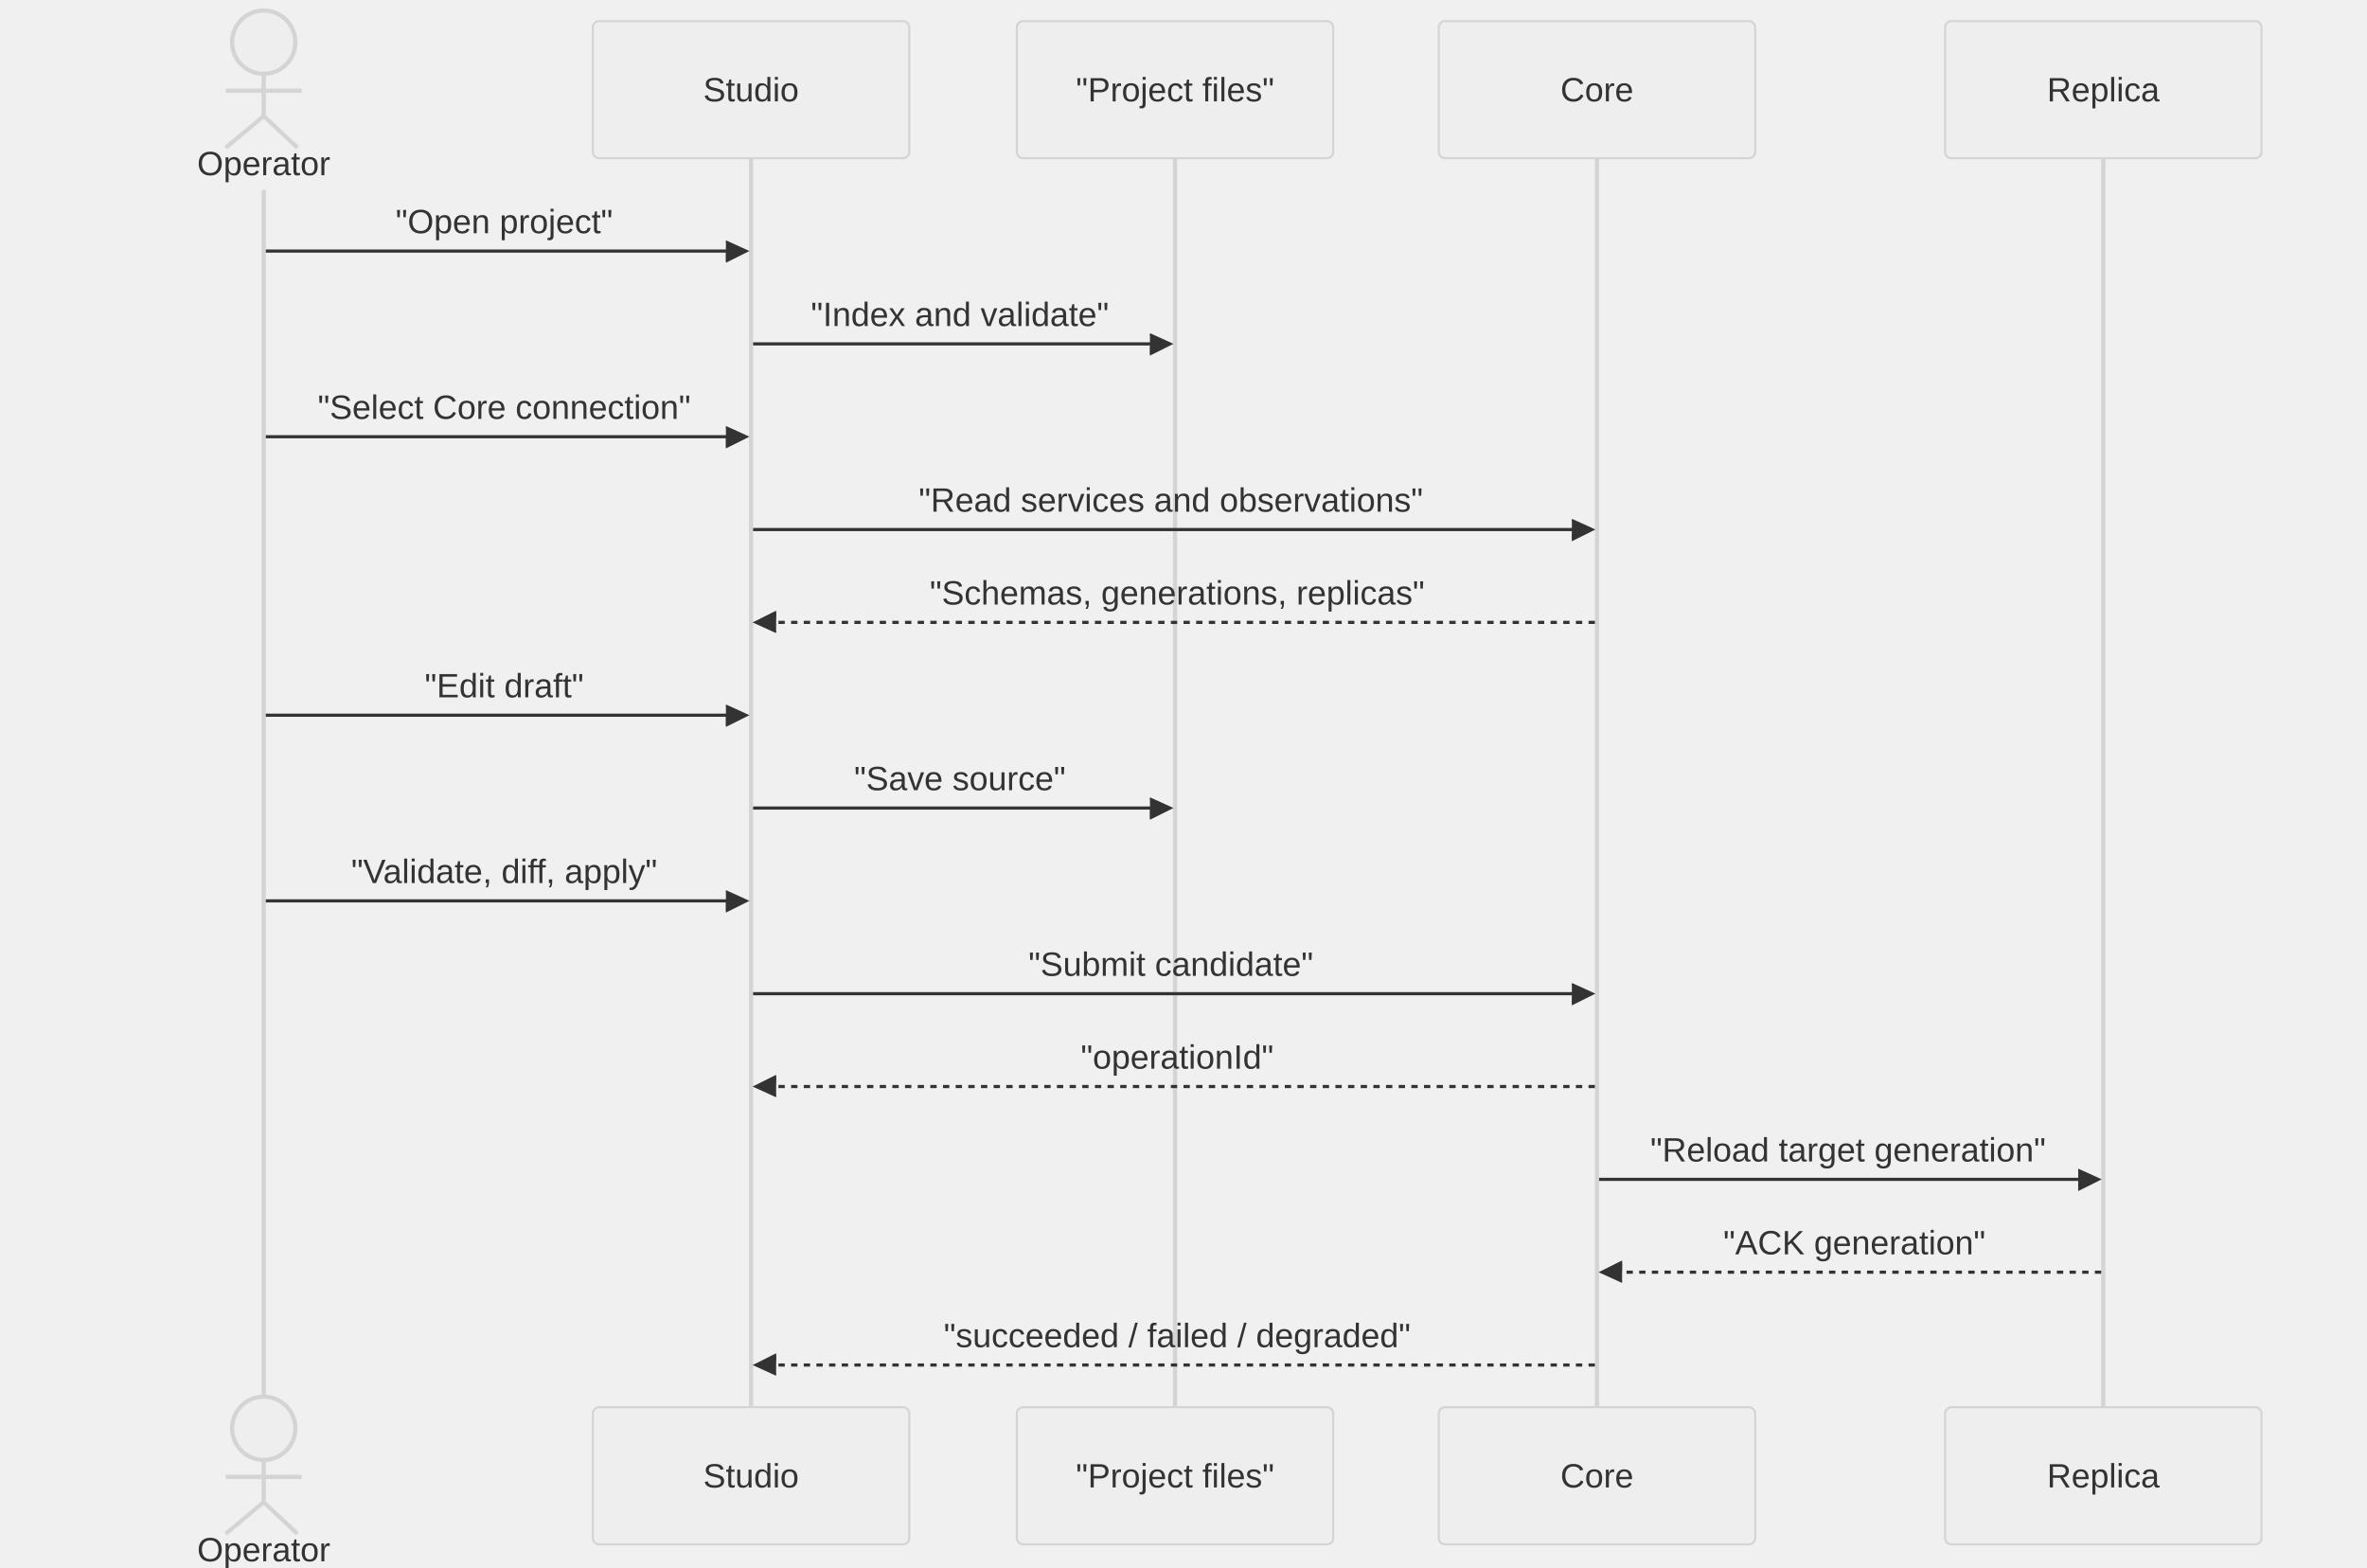
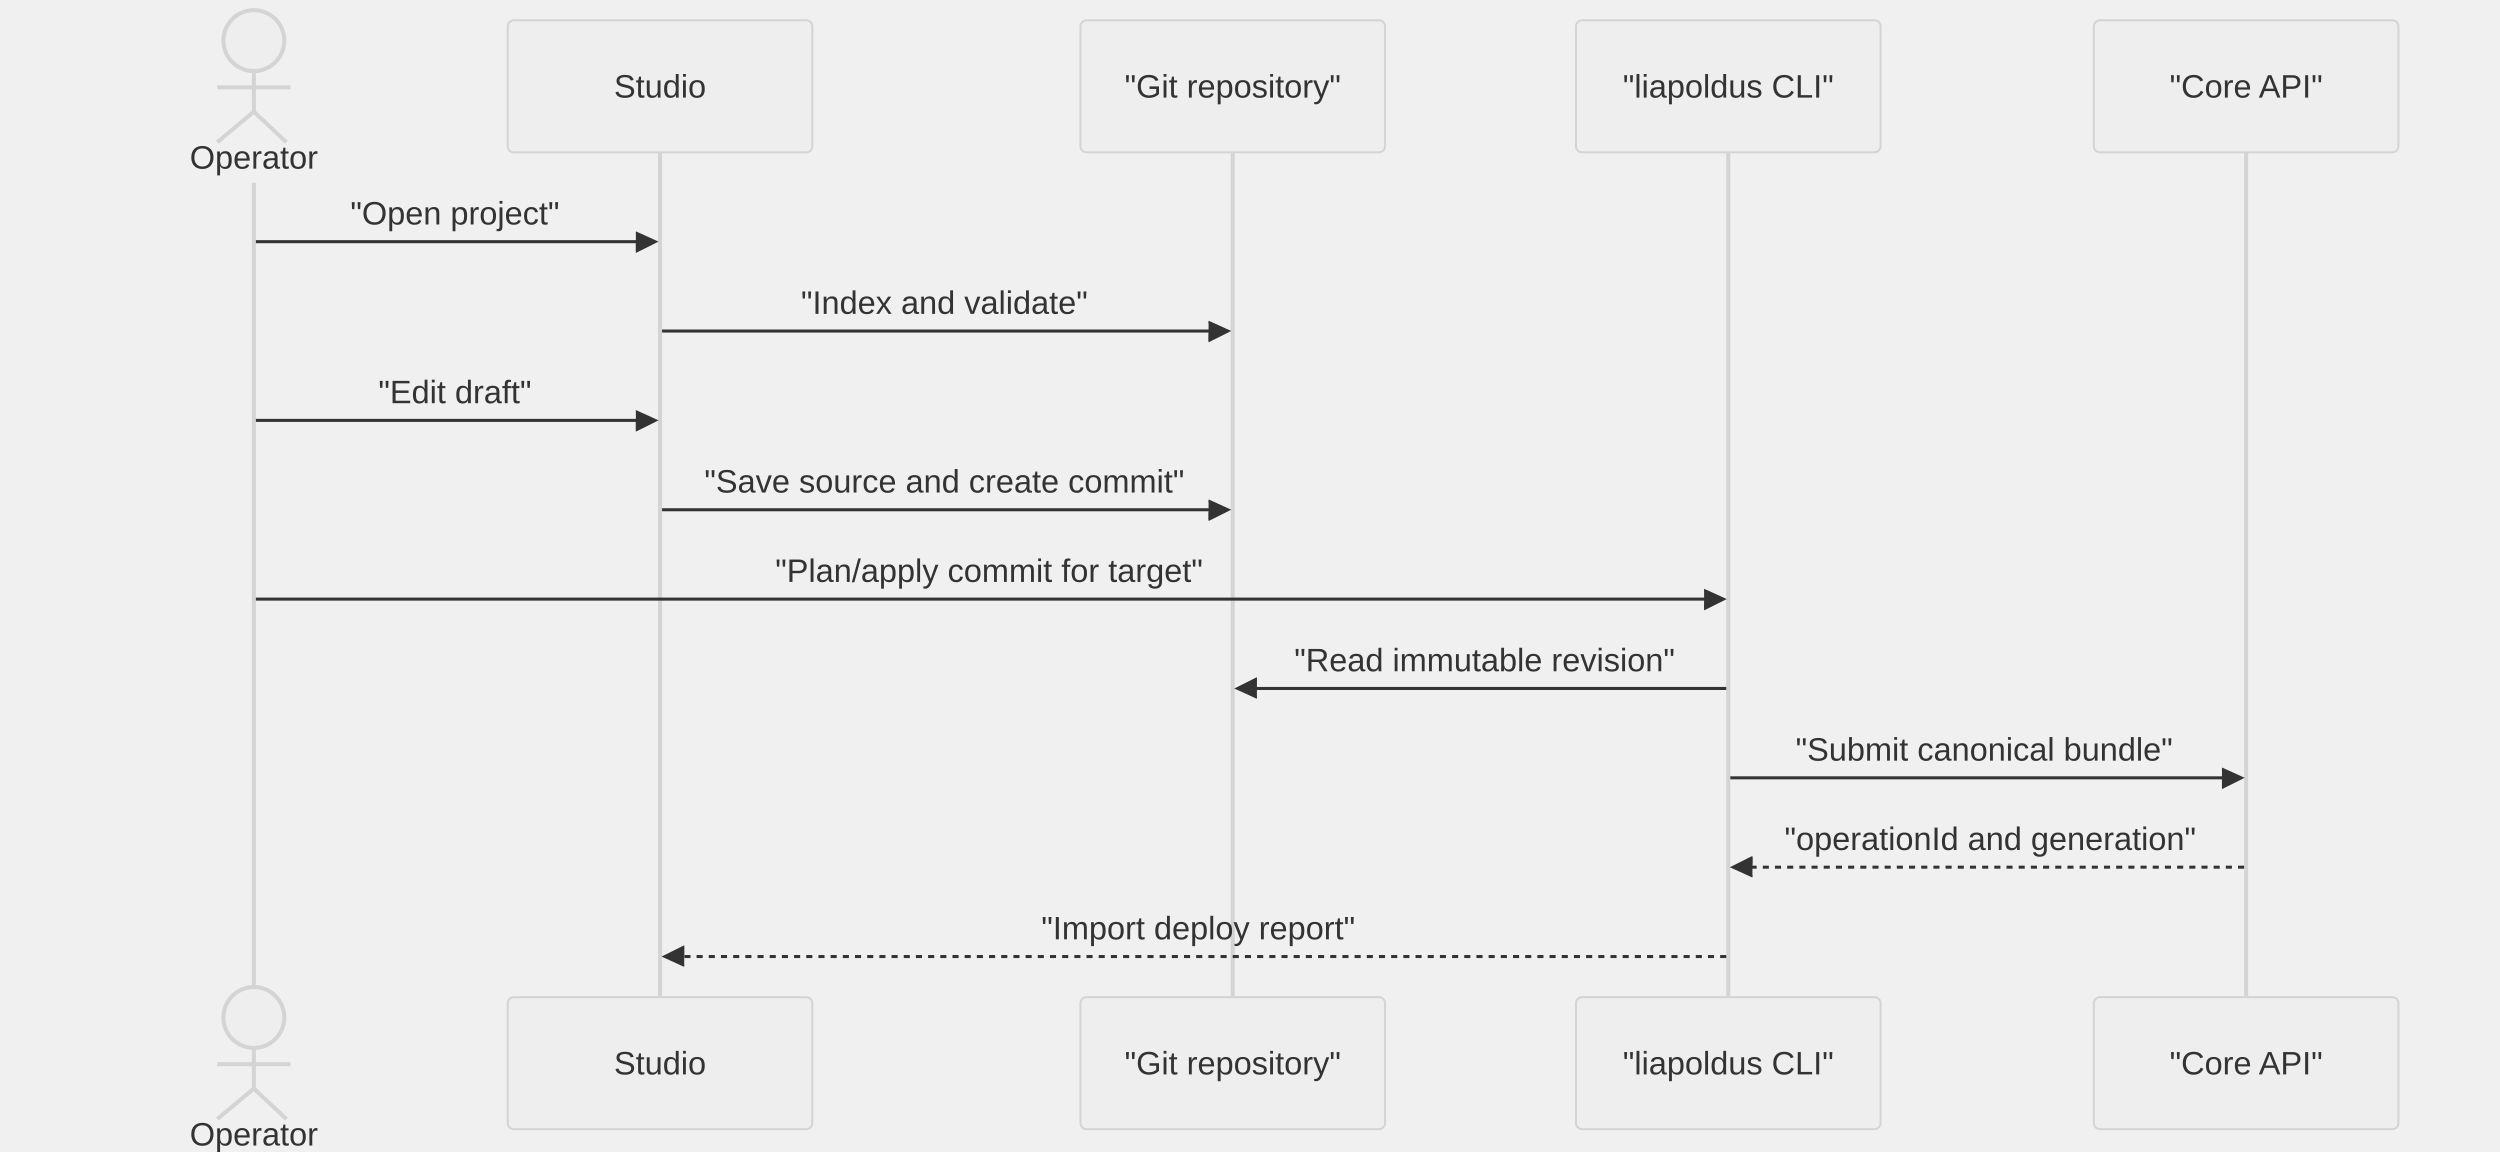
- <svg xmlns="http://www.w3.org/2000/svg" id="my-svg" width="100%" style="max-width: 1122px; background-color: transparent;" viewBox="-50 -10 1122 743" role="graphics-document document" aria-roledescription="sequence">
+ <svg xmlns="http://www.w3.org/2000/svg" id="my-svg" width="100%" style="max-width: 1231px; background-color: transparent;" viewBox="-50 -10 1231 567" role="graphics-document document" aria-roledescription="sequence">
  <g>
-     <rect x="872" y="657" fill="#eaeaea" stroke="#666" width="150" height="65" name="Replica" rx="3" ry="3" class="actor actor-bottom" />
-     <text x="947" y="689.5" dominant-baseline="central" alignment-baseline="central" class="actor actor-box" style="text-anchor: middle; font-size: 16px; font-weight: 400;">
-       <tspan x="947" dy="0">Replica</tspan>
+     <rect x="981" y="481" fill="#eaeaea" stroke="#666" width="150" height="65" name="Core" rx="3" ry="3" class="actor actor-bottom" />
+     <text x="1056" y="513.5" dominant-baseline="central" alignment-baseline="central" class="actor actor-box" style="text-anchor: middle; font-size: 16px; font-weight: 400;">
+       <tspan x="1056" dy="0">"Core API"</tspan>
    </text>
  </g>
  <g>
-     <rect x="632" y="657" fill="#eaeaea" stroke="#666" width="150" height="65" name="Core" rx="3" ry="3" class="actor actor-bottom" />
-     <text x="707" y="689.5" dominant-baseline="central" alignment-baseline="central" class="actor actor-box" style="text-anchor: middle; font-size: 16px; font-weight: 400;">
-       <tspan x="707" dy="0">Core</tspan>
+     <rect x="726" y="481" fill="#eaeaea" stroke="#666" width="150" height="65" name="CLI" rx="3" ry="3" class="actor actor-bottom" />
+     <text x="801" y="513.5" dominant-baseline="central" alignment-baseline="central" class="actor actor-box" style="text-anchor: middle; font-size: 16px; font-weight: 400;">
+       <tspan x="801" dy="0">"liapoldus CLI"</tspan>
    </text>
  </g>
  <g>
-     <rect x="432" y="657" fill="#eaeaea" stroke="#666" width="150" height="65" name="Files" rx="3" ry="3" class="actor actor-bottom" />
-     <text x="507" y="689.5" dominant-baseline="central" alignment-baseline="central" class="actor actor-box" style="text-anchor: middle; font-size: 16px; font-weight: 400;">
-       <tspan x="507" dy="0">"Project files"</tspan>
+     <rect x="482" y="481" fill="#eaeaea" stroke="#666" width="150" height="65" name="Git" rx="3" ry="3" class="actor actor-bottom" />
+     <text x="557" y="513.5" dominant-baseline="central" alignment-baseline="central" class="actor actor-box" style="text-anchor: middle; font-size: 16px; font-weight: 400;">
+       <tspan x="557" dy="0">"Git repository"</tspan>
    </text>
  </g>
  <g>
-     <rect x="231" y="657" fill="#eaeaea" stroke="#666" width="150" height="65" name="Studio" rx="3" ry="3" class="actor actor-bottom" />
-     <text x="306" y="689.5" dominant-baseline="central" alignment-baseline="central" class="actor actor-box" style="text-anchor: middle; font-size: 16px; font-weight: 400;">
-       <tspan x="306" dy="0">Studio</tspan>
+     <rect x="200" y="481" fill="#eaeaea" stroke="#666" width="150" height="65" name="Studio" rx="3" ry="3" class="actor actor-bottom" />
+     <text x="275" y="513.5" dominant-baseline="central" alignment-baseline="central" class="actor actor-box" style="text-anchor: middle; font-size: 16px; font-weight: 400;">
+       <tspan x="275" dy="0">Studio</tspan>
    </text>
  </g>
  <g />
  <g>
-     <line id="actor4" x1="947" y1="65" x2="947" y2="657" class="actor-line 200" stroke-width="0.5px" stroke="#999" name="Replica" data-et="life-line" data-id="Replica" />
-     <g id="root-4" data-et="participant" data-type="participant" data-id="Replica">
-       <rect x="872" y="0" fill="#eaeaea" stroke="#666" width="150" height="65" name="Replica" rx="3" ry="3" class="actor actor-top" />
-       <text x="947" y="32.5" dominant-baseline="central" alignment-baseline="central" class="actor actor-box" style="text-anchor: middle; font-size: 16px; font-weight: 400;">
-         <tspan x="947" dy="0">Replica</tspan>
+     <line id="actor4" x1="1056" y1="65" x2="1056" y2="481" class="actor-line 200" stroke-width="0.5px" stroke="#999" name="Core" data-et="life-line" data-id="Core" />
+     <g id="root-4" data-et="participant" data-type="participant" data-id="Core">
+       <rect x="981" y="0" fill="#eaeaea" stroke="#666" width="150" height="65" name="Core" rx="3" ry="3" class="actor actor-top" />
+       <text x="1056" y="32.5" dominant-baseline="central" alignment-baseline="central" class="actor actor-box" style="text-anchor: middle; font-size: 16px; font-weight: 400;">
+         <tspan x="1056" dy="0">"Core API"</tspan>
      </text>
    </g>
  </g>
  <g>
-     <line id="actor3" x1="707" y1="65" x2="707" y2="657" class="actor-line 200" stroke-width="0.5px" stroke="#999" name="Core" data-et="life-line" data-id="Core" />
-     <g id="root-3" data-et="participant" data-type="participant" data-id="Core">
-       <rect x="632" y="0" fill="#eaeaea" stroke="#666" width="150" height="65" name="Core" rx="3" ry="3" class="actor actor-top" />
-       <text x="707" y="32.5" dominant-baseline="central" alignment-baseline="central" class="actor actor-box" style="text-anchor: middle; font-size: 16px; font-weight: 400;">
-         <tspan x="707" dy="0">Core</tspan>
+     <line id="actor3" x1="801" y1="65" x2="801" y2="481" class="actor-line 200" stroke-width="0.5px" stroke="#999" name="CLI" data-et="life-line" data-id="CLI" />
+     <g id="root-3" data-et="participant" data-type="participant" data-id="CLI">
+       <rect x="726" y="0" fill="#eaeaea" stroke="#666" width="150" height="65" name="CLI" rx="3" ry="3" class="actor actor-top" />
+       <text x="801" y="32.5" dominant-baseline="central" alignment-baseline="central" class="actor actor-box" style="text-anchor: middle; font-size: 16px; font-weight: 400;">
+         <tspan x="801" dy="0">"liapoldus CLI"</tspan>
      </text>
    </g>
  </g>
  <g>
-     <line id="actor2" x1="507" y1="65" x2="507" y2="657" class="actor-line 200" stroke-width="0.5px" stroke="#999" name="Files" data-et="life-line" data-id="Files" />
-     <g id="root-2" data-et="participant" data-type="participant" data-id="Files">
-       <rect x="432" y="0" fill="#eaeaea" stroke="#666" width="150" height="65" name="Files" rx="3" ry="3" class="actor actor-top" />
-       <text x="507" y="32.5" dominant-baseline="central" alignment-baseline="central" class="actor actor-box" style="text-anchor: middle; font-size: 16px; font-weight: 400;">
-         <tspan x="507" dy="0">"Project files"</tspan>
+     <line id="actor2" x1="557" y1="65" x2="557" y2="481" class="actor-line 200" stroke-width="0.5px" stroke="#999" name="Git" data-et="life-line" data-id="Git" />
+     <g id="root-2" data-et="participant" data-type="participant" data-id="Git">
+       <rect x="482" y="0" fill="#eaeaea" stroke="#666" width="150" height="65" name="Git" rx="3" ry="3" class="actor actor-top" />
+       <text x="557" y="32.5" dominant-baseline="central" alignment-baseline="central" class="actor actor-box" style="text-anchor: middle; font-size: 16px; font-weight: 400;">
+         <tspan x="557" dy="0">"Git repository"</tspan>
      </text>
    </g>
  </g>
  <g>
-     <line id="actor1" x1="306" y1="65" x2="306" y2="657" class="actor-line 200" stroke-width="0.5px" stroke="#999" name="Studio" data-et="life-line" data-id="Studio" />
+     <line id="actor1" x1="275" y1="65" x2="275" y2="481" class="actor-line 200" stroke-width="0.5px" stroke="#999" name="Studio" data-et="life-line" data-id="Studio" />
    <g id="root-1" data-et="participant" data-type="participant" data-id="Studio">
-       <rect x="231" y="0" fill="#eaeaea" stroke="#666" width="150" height="65" name="Studio" rx="3" ry="3" class="actor actor-top" />
-       <text x="306" y="32.5" dominant-baseline="central" alignment-baseline="central" class="actor actor-box" style="text-anchor: middle; font-size: 16px; font-weight: 400;">
-         <tspan x="306" dy="0">Studio</tspan>
+       <rect x="200" y="0" fill="#eaeaea" stroke="#666" width="150" height="65" name="Studio" rx="3" ry="3" class="actor actor-top" />
+       <text x="275" y="32.5" dominant-baseline="central" alignment-baseline="central" class="actor actor-box" style="text-anchor: middle; font-size: 16px; font-weight: 400;">
+         <tspan x="275" dy="0">Studio</tspan>
      </text>
    </g>
  </g>
  <g>
-     <line id="actor0" x1="75" y1="80" x2="75" y2="657" class="actor-line 200" stroke-width="0.5px" stroke="#999" name="Operator" data-et="life-line" data-id="Operator" />
+     <line id="actor0" x1="75" y1="80" x2="75" y2="481" class="actor-line 200" stroke-width="0.5px" stroke="#999" name="Operator" data-et="life-line" data-id="Operator" />
  </g>
  <style>#my-svg{font-family:"trebuchet ms",verdana,arial,sans-serif;font-size:16px;fill:#000000;}@keyframes edge-animation-frame{from{stroke-dashoffset:0;}}@keyframes dash{to{stroke-dashoffset:0;}}#my-svg .edge-animation-slow{stroke-dasharray:9,5!important;stroke-dashoffset:900;animation:dash 50s linear infinite;stroke-linecap:round;}#my-svg .edge-animation-fast{stroke-dasharray:9,5!important;stroke-dashoffset:900;animation:dash 20s linear infinite;stroke-linecap:round;}#my-svg .error-icon{fill:#552222;}#my-svg .error-text{fill:#552222;stroke:#552222;}#my-svg .edge-thickness-normal{stroke-width:1px;}#my-svg .edge-thickness-thick{stroke-width:3.5px;}#my-svg .edge-pattern-solid{stroke-dasharray:0;}#my-svg .edge-thickness-invisible{stroke-width:0;fill:none;}#my-svg .edge-pattern-dashed{stroke-dasharray:3;}#my-svg .edge-pattern-dotted{stroke-dasharray:2;}#my-svg .marker{fill:#666;stroke:#666;}#my-svg .marker.cross{stroke:#666;}#my-svg svg{font-family:"trebuchet ms",verdana,arial,sans-serif;font-size:16px;}#my-svg p{margin:0;}#my-svg .actor{stroke:hsl(0, 0%, 83%);fill:#eee;stroke-width:1;}#my-svg rect.actor.outer-path[data-look="neo"]{filter:drop-shadow( 1px 2px 2px rgba(185,185,185,1));}#my-svg rect.note[data-look="neo"]{stroke:#999;fill:#666;filter:drop-shadow( 1px 2px 2px rgba(185,185,185,1));}#my-svg text.actor&gt;tspan{fill:#333;stroke:none;}#my-svg .actor-line{stroke:hsl(0, 0%, 83%);}#my-svg .innerArc{stroke-width:1.5;stroke-dasharray:none;}#my-svg .messageLine0{stroke-width:1.5;stroke-dasharray:none;stroke:#333;}#my-svg .messageLine1{stroke-width:1.5;stroke-dasharray:2,2;stroke:#333;}#my-svg [id$="-arrowhead"] path{fill:#333;stroke:#333;}#my-svg .sequenceNumber{fill:white;}#my-svg [id$="-sequencenumber"]{fill:#333;}#my-svg [id$="-crosshead"] path{fill:#333;stroke:#333;}#my-svg .messageText{fill:#333;stroke:none;}#my-svg .labelBox{stroke:hsl(0, 0%, 83%);fill:#eee;filter:none;}#my-svg .labelText,#my-svg .labelText&gt;tspan{fill:#333;stroke:none;}#my-svg .loopText,#my-svg .loopText&gt;tspan{fill:#333;stroke:none;}#my-svg .sectionTitle,#my-svg .sectionTitle&gt;tspan{fill:#333;stroke:none;}#my-svg .loopLine{stroke-width:2px;stroke-dasharray:2,2;stroke:hsl(0, 0%, 83%);fill:hsl(0, 0%, 83%);}#my-svg .note{stroke:#999;fill:#666;}#my-svg .noteText,#my-svg .noteText&gt;tspan{fill:#fff;stroke:none;font-weight:normal;}#my-svg .activation0{fill:#f4f4f4;stroke:#666;}#my-svg .activation1{fill:#f4f4f4;stroke:#666;}#my-svg .activation2{fill:#f4f4f4;stroke:#666;}#my-svg .actorPopupMenu{position:absolute;}#my-svg .actorPopupMenuPanel{position:absolute;fill:#eee;box-shadow:0px 8px 16px 0px rgba(0,0,0,0.2);filter:drop-shadow(3px 5px 2px rgb(0 0 0 / 0.4));}#my-svg .actor-man circle,#my-svg line{fill:#eee;stroke-width:2px;}#my-svg g rect.rect{filter:drop-shadow( 1px 2px 2px rgba(185,185,185,1));stroke:#999;}#my-svg .node .neo-node{stroke:#999;}#my-svg [data-look="neo"].node rect,#my-svg [data-look="neo"].cluster rect,#my-svg [data-look="neo"].node polygon{stroke:url(#my-svg-gradient);filter:drop-shadow( 1px 2px 2px rgba(185,185,185,1));}#my-svg [data-look="neo"].swimlane.cluster rect{filter:none;}#my-svg [data-look="neo"].node path{stroke:url(#my-svg-gradient);stroke-width:1px;}#my-svg [data-look="neo"].node .outer-path{filter:drop-shadow( 1px 2px 2px rgba(185,185,185,1));}#my-svg [data-look="neo"].node .neo-line path{stroke:#999;filter:none;}#my-svg [data-look="neo"].node circle{stroke:url(#my-svg-gradient);filter:drop-shadow( 1px 2px 2px rgba(185,185,185,1));}#my-svg [data-look="neo"].node circle .state-start{fill:#000000;}#my-svg [data-look="neo"].icon-shape .icon{fill:url(#my-svg-gradient);filter:drop-shadow( 1px 2px 2px rgba(185,185,185,1));}#my-svg [data-look="neo"].icon-shape .icon-neo path{stroke:url(#my-svg-gradient);filter:drop-shadow( 1px 2px 2px rgba(185,185,185,1));}#my-svg :root{--mermaid-font-family:"trebuchet ms",verdana,arial,sans-serif;}</style>
  <g />
  <defs>
    <symbol id="my-svg-computer" width="24" height="24">
      <path transform="scale(.5)" d="M2 2v13h20v-13h-20zm18 11h-16v-9h16v9zm-10.228 6l.466-1h3.524l.467 1h-4.457zm14.228 3h-24l2-6h2.104l-1.33 4h18.45l-1.297-4h2.073l2 6zm-5-10h-14v-7h14v7z" />
    </symbol>
  </defs>
  <defs>
    <symbol id="my-svg-database" fill-rule="evenodd" clip-rule="evenodd">
      <path transform="scale(.5)" d="M12.258.001l.256.004.255.005.253.008.251.01.249.012.247.015.246.016.242.019.241.02.239.023.236.024.233.027.231.028.229.031.225.032.223.034.22.036.217.038.214.04.211.041.208.043.205.045.201.046.198.048.194.05.191.051.187.053.183.054.18.056.175.057.172.059.168.06.163.061.16.063.155.064.15.066.074.033.073.033.071.034.07.034.069.035.068.035.067.035.066.035.064.036.064.036.062.036.06.036.06.037.058.037.058.037.055.038.055.038.053.038.052.038.051.039.05.039.048.039.047.039.045.04.044.04.043.04.041.04.04.041.039.041.037.041.036.041.034.041.033.042.032.042.03.042.029.042.027.042.026.043.024.043.023.043.021.043.02.043.018.044.017.043.015.044.013.044.012.044.011.045.009.044.007.045.006.045.004.045.002.045.001.045v17l-.001.045-.002.045-.004.045-.006.045-.007.045-.009.044-.011.045-.012.044-.013.044-.015.044-.017.043-.018.044-.02.043-.021.043-.023.043-.024.043-.026.043-.027.042-.029.042-.03.042-.032.042-.033.042-.034.041-.036.041-.037.041-.039.041-.04.041-.041.04-.043.04-.044.04-.045.04-.047.039-.048.039-.05.039-.051.039-.052.038-.053.038-.055.038-.055.038-.058.037-.058.037-.06.037-.06.036-.062.036-.064.036-.064.036-.066.035-.067.035-.068.035-.069.035-.07.034-.071.034-.073.033-.074.033-.15.066-.155.064-.16.063-.163.061-.168.06-.172.059-.175.057-.18.056-.183.054-.187.053-.191.051-.194.05-.198.048-.201.046-.205.045-.208.043-.211.041-.214.04-.217.038-.22.036-.223.034-.225.032-.229.031-.231.028-.233.027-.236.024-.239.023-.241.02-.242.019-.246.016-.247.015-.249.012-.251.01-.253.008-.255.005-.256.004-.258.001-.258-.001-.256-.004-.255-.005-.253-.008-.251-.01-.249-.012-.247-.015-.245-.016-.243-.019-.241-.02-.238-.023-.236-.024-.234-.027-.231-.028-.228-.031-.226-.032-.223-.034-.22-.036-.217-.038-.214-.04-.211-.041-.208-.043-.204-.045-.201-.046-.198-.048-.195-.05-.19-.051-.187-.053-.184-.054-.179-.056-.176-.057-.172-.059-.167-.06-.164-.061-.159-.063-.155-.064-.151-.066-.074-.033-.072-.033-.072-.034-.07-.034-.069-.035-.068-.035-.067-.035-.066-.035-.064-.036-.063-.036-.062-.036-.061-.036-.06-.037-.058-.037-.057-.037-.056-.038-.055-.038-.053-.038-.052-.038-.051-.039-.049-.039-.049-.039-.046-.039-.046-.04-.044-.04-.043-.04-.041-.04-.04-.041-.039-.041-.037-.041-.036-.041-.034-.041-.033-.042-.032-.042-.03-.042-.029-.042-.027-.042-.026-.043-.024-.043-.023-.043-.021-.043-.02-.043-.018-.044-.017-.043-.015-.044-.013-.044-.012-.044-.011-.045-.009-.044-.007-.045-.006-.045-.004-.045-.002-.045-.001-.045v-17l.001-.045.002-.045.004-.045.006-.045.007-.045.009-.044.011-.045.012-.044.013-.044.015-.044.017-.043.018-.044.02-.043.021-.043.023-.043.024-.043.026-.043.027-.042.029-.042.03-.042.032-.042.033-.042.034-.041.036-.041.037-.041.039-.041.04-.041.041-.04.043-.04.044-.04.046-.04.046-.039.049-.039.049-.039.051-.039.052-.038.053-.038.055-.038.056-.038.057-.037.058-.037.06-.037.061-.036.062-.036.063-.036.064-.036.066-.035.067-.035.068-.035.069-.035.07-.034.072-.034.072-.033.074-.033.151-.066.155-.064.159-.063.164-.061.167-.06.172-.059.176-.057.179-.056.184-.054.187-.053.19-.051.195-.05.198-.048.201-.046.204-.045.208-.043.211-.041.214-.04.217-.038.22-.036.223-.034.226-.032.228-.031.231-.028.234-.027.236-.024.238-.023.241-.02.243-.019.245-.016.247-.015.249-.012.251-.01.253-.008.255-.005.256-.004.258-.001.258.001zm-9.258 20.499v.01l.001.021.003.021.004.022.005.021.006.022.007.022.009.023.01.022.011.023.012.023.013.023.015.023.016.024.017.023.018.024.019.024.021.024.022.025.023.024.024.025.052.049.056.05.061.051.066.051.07.051.075.051.079.052.084.052.088.052.092.052.097.052.102.051.105.052.11.052.114.051.119.051.123.051.127.05.131.05.135.05.139.048.144.049.147.047.152.047.155.047.16.045.163.045.167.043.171.043.176.041.178.041.183.039.187.039.19.037.194.035.197.035.202.033.204.031.209.03.212.029.216.027.219.025.222.024.226.021.23.02.233.018.236.016.24.015.243.012.246.01.249.008.253.005.256.004.259.001.26-.001.257-.004.254-.005.25-.008.247-.011.244-.012.241-.014.237-.016.233-.018.231-.021.226-.021.224-.024.22-.026.216-.027.212-.028.21-.031.205-.031.202-.034.198-.034.194-.036.191-.037.187-.039.183-.04.179-.04.175-.042.172-.043.168-.044.163-.045.16-.046.155-.046.152-.047.148-.048.143-.049.139-.049.136-.05.131-.05.126-.05.123-.051.118-.052.114-.051.11-.052.106-.052.101-.052.096-.052.092-.052.088-.053.083-.051.079-.052.074-.052.07-.051.065-.051.06-.051.056-.05.051-.05.023-.024.023-.025.021-.024.02-.024.019-.024.018-.024.017-.024.015-.023.014-.024.013-.023.012-.023.01-.023.01-.022.008-.022.006-.022.006-.022.004-.022.004-.021.001-.021.001-.021v-4.127l-.077.055-.08.053-.083.054-.085.053-.087.052-.09.052-.093.051-.095.05-.097.05-.1.049-.102.049-.105.048-.106.047-.109.047-.111.046-.114.045-.115.045-.118.044-.12.043-.122.042-.124.042-.126.041-.128.04-.13.04-.132.038-.134.038-.135.037-.138.037-.139.035-.142.035-.143.034-.144.033-.147.032-.148.031-.15.03-.151.03-.153.029-.154.027-.156.027-.158.026-.159.025-.161.024-.162.023-.163.022-.165.021-.166.02-.167.019-.169.018-.169.017-.171.016-.173.015-.173.014-.175.013-.175.012-.177.011-.178.01-.179.008-.179.008-.181.006-.182.005-.182.004-.184.003-.184.002h-.37l-.184-.002-.184-.003-.182-.004-.182-.005-.181-.006-.179-.008-.179-.008-.178-.01-.176-.011-.176-.012-.175-.013-.173-.014-.172-.015-.171-.016-.17-.017-.169-.018-.167-.019-.166-.02-.165-.021-.163-.022-.162-.023-.161-.024-.159-.025-.157-.026-.156-.027-.155-.027-.153-.029-.151-.03-.15-.03-.148-.031-.146-.032-.145-.033-.143-.034-.141-.035-.14-.035-.137-.037-.136-.037-.134-.038-.132-.038-.13-.04-.128-.04-.126-.041-.124-.042-.122-.042-.12-.044-.117-.043-.116-.045-.113-.045-.112-.046-.109-.047-.106-.047-.105-.048-.102-.049-.1-.049-.097-.05-.095-.05-.093-.052-.09-.051-.087-.052-.085-.053-.083-.054-.08-.054-.077-.054v4.127zm0-5.654v.011l.001.021.003.021.004.021.005.022.006.022.007.022.009.022.01.022.011.023.012.023.013.023.015.024.016.023.017.024.018.024.019.024.021.024.022.024.023.025.024.024.052.05.056.05.061.05.066.051.07.051.075.052.079.051.084.052.088.052.092.052.097.052.102.052.105.052.11.051.114.051.119.052.123.05.127.051.131.05.135.049.139.049.144.048.147.048.152.047.155.046.16.045.163.045.167.044.171.042.176.042.178.04.183.04.187.038.19.037.194.036.197.034.202.033.204.032.209.03.212.028.216.027.219.025.222.024.226.022.23.02.233.018.236.016.24.014.243.012.246.01.249.008.253.006.256.003.259.001.26-.001.257-.003.254-.006.25-.008.247-.01.244-.012.241-.015.237-.016.233-.018.231-.02.226-.022.224-.024.22-.025.216-.027.212-.029.21-.03.205-.032.202-.033.198-.035.194-.036.191-.037.187-.039.183-.039.179-.041.175-.042.172-.043.168-.044.163-.045.16-.045.155-.047.152-.047.148-.048.143-.048.139-.05.136-.049.131-.05.126-.051.123-.051.118-.051.114-.052.11-.052.106-.052.101-.052.096-.052.092-.052.088-.052.083-.052.079-.052.074-.051.07-.052.065-.051.06-.05.056-.051.051-.049.023-.025.023-.024.021-.025.02-.024.019-.024.018-.024.017-.024.015-.023.014-.023.013-.024.012-.022.01-.023.01-.023.008-.022.006-.022.006-.022.004-.021.004-.022.001-.021.001-.021v-4.139l-.077.054-.08.054-.083.054-.085.052-.087.053-.09.051-.093.051-.095.051-.097.05-.1.049-.102.049-.105.048-.106.047-.109.047-.111.046-.114.045-.115.044-.118.044-.12.044-.122.042-.124.042-.126.041-.128.04-.13.039-.132.039-.134.038-.135.037-.138.036-.139.036-.142.035-.143.033-.144.033-.147.033-.148.031-.15.03-.151.03-.153.028-.154.028-.156.027-.158.026-.159.025-.161.024-.162.023-.163.022-.165.021-.166.02-.167.019-.169.018-.169.017-.171.016-.173.015-.173.014-.175.013-.175.012-.177.011-.178.009-.179.009-.179.007-.181.007-.182.005-.182.004-.184.003-.184.002h-.37l-.184-.002-.184-.003-.182-.004-.182-.005-.181-.007-.179-.007-.179-.009-.178-.009-.176-.011-.176-.012-.175-.013-.173-.014-.172-.015-.171-.016-.17-.017-.169-.018-.167-.019-.166-.02-.165-.021-.163-.022-.162-.023-.161-.024-.159-.025-.157-.026-.156-.027-.155-.028-.153-.028-.151-.03-.15-.03-.148-.031-.146-.033-.145-.033-.143-.033-.141-.035-.14-.036-.137-.036-.136-.037-.134-.038-.132-.039-.13-.039-.128-.04-.126-.041-.124-.042-.122-.043-.12-.043-.117-.044-.116-.044-.113-.046-.112-.046-.109-.046-.106-.047-.105-.048-.102-.049-.1-.049-.097-.05-.095-.051-.093-.051-.09-.051-.087-.053-.085-.052-.083-.054-.08-.054-.077-.054v4.139zm0-5.666v.011l.001.02.003.022.004.021.005.022.006.021.007.022.009.023.01.022.011.023.012.023.013.023.015.023.016.024.017.024.018.023.019.024.021.025.022.024.023.024.024.025.052.05.056.05.061.05.066.051.07.051.075.052.079.051.084.052.088.052.092.052.097.052.102.052.105.051.11.052.114.051.119.051.123.051.127.05.131.05.135.05.139.049.144.048.147.048.152.047.155.046.16.045.163.045.167.043.171.043.176.042.178.04.183.04.187.038.19.037.194.036.197.034.202.033.204.032.209.03.212.028.216.027.219.025.222.024.226.021.23.02.233.018.236.017.24.014.243.012.246.01.249.008.253.006.256.003.259.001.26-.001.257-.003.254-.006.25-.008.247-.01.244-.013.241-.014.237-.016.233-.018.231-.02.226-.022.224-.024.22-.025.216-.027.212-.029.21-.03.205-.032.202-.033.198-.035.194-.036.191-.037.187-.039.183-.039.179-.041.175-.042.172-.043.168-.044.163-.045.16-.045.155-.047.152-.047.148-.048.143-.049.139-.049.136-.049.131-.051.126-.05.123-.051.118-.052.114-.051.11-.052.106-.052.101-.052.096-.052.092-.052.088-.052.083-.052.079-.052.074-.052.07-.051.065-.051.06-.051.056-.05.051-.049.023-.025.023-.025.021-.024.02-.024.019-.024.018-.024.017-.024.015-.023.014-.024.013-.023.012-.023.01-.022.01-.023.008-.022.006-.022.006-.022.004-.022.004-.021.001-.021.001-.021v-4.153l-.077.054-.08.054-.083.053-.085.053-.087.053-.09.051-.093.051-.095.051-.097.05-.1.049-.102.048-.105.048-.106.048-.109.046-.111.046-.114.046-.115.044-.118.044-.12.043-.122.043-.124.042-.126.041-.128.04-.13.039-.132.039-.134.038-.135.037-.138.036-.139.036-.142.034-.143.034-.144.033-.147.032-.148.032-.15.03-.151.03-.153.028-.154.028-.156.027-.158.026-.159.024-.161.024-.162.023-.163.023-.165.021-.166.02-.167.019-.169.018-.169.017-.171.016-.173.015-.173.014-.175.013-.175.012-.177.01-.178.01-.179.009-.179.007-.181.006-.182.006-.182.004-.184.003-.184.001-.185.001-.185-.001-.184-.001-.184-.003-.182-.004-.182-.006-.181-.006-.179-.007-.179-.009-.178-.01-.176-.01-.176-.012-.175-.013-.173-.014-.172-.015-.171-.016-.17-.017-.169-.018-.167-.019-.166-.02-.165-.021-.163-.023-.162-.023-.161-.024-.159-.024-.157-.026-.156-.027-.155-.028-.153-.028-.151-.03-.15-.03-.148-.032-.146-.032-.145-.033-.143-.034-.141-.034-.14-.036-.137-.036-.136-.037-.134-.038-.132-.039-.13-.039-.128-.041-.126-.041-.124-.041-.122-.043-.12-.043-.117-.044-.116-.044-.113-.046-.112-.046-.109-.046-.106-.048-.105-.048-.102-.048-.1-.05-.097-.049-.095-.051-.093-.051-.09-.052-.087-.052-.085-.053-.083-.053-.08-.054-.077-.054v4.153zm8.74-8.179l-.257.004-.254.005-.25.008-.247.011-.244.012-.241.014-.237.016-.233.018-.231.021-.226.022-.224.023-.22.026-.216.027-.212.028-.21.031-.205.032-.202.033-.198.034-.194.036-.191.038-.187.038-.183.04-.179.041-.175.042-.172.043-.168.043-.163.045-.16.046-.155.046-.152.048-.148.048-.143.048-.139.049-.136.05-.131.05-.126.051-.123.051-.118.051-.114.052-.11.052-.106.052-.101.052-.096.052-.092.052-.088.052-.083.052-.079.052-.074.051-.07.052-.065.051-.06.05-.056.05-.051.05-.023.025-.023.024-.021.024-.02.025-.019.024-.018.024-.017.023-.015.024-.014.023-.013.023-.012.023-.01.023-.01.022-.008.022-.006.023-.006.021-.004.022-.004.021-.001.021-.001.021.001.021.001.021.004.021.004.022.006.021.006.023.008.022.01.022.01.023.012.023.013.023.014.023.015.024.017.023.018.024.019.024.02.025.021.024.023.024.023.025.051.05.056.05.06.05.065.051.07.052.074.051.079.052.083.052.088.052.092.052.096.052.101.052.106.052.11.052.114.052.118.051.123.051.126.051.131.05.136.05.139.049.143.048.148.048.152.048.155.046.16.046.163.045.168.043.172.043.175.042.179.041.183.04.187.038.191.038.194.036.198.034.202.033.205.032.21.031.212.028.216.027.22.026.224.023.226.022.231.021.233.018.237.016.241.014.244.012.247.011.25.008.254.005.257.004.26.001.26-.001.257-.004.254-.005.25-.008.247-.011.244-.012.241-.014.237-.016.233-.018.231-.021.226-.022.224-.023.22-.026.216-.027.212-.028.21-.031.205-.032.202-.033.198-.034.194-.036.191-.038.187-.038.183-.04.179-.041.175-.042.172-.043.168-.043.163-.045.16-.046.155-.046.152-.048.148-.048.143-.048.139-.049.136-.05.131-.05.126-.051.123-.051.118-.051.114-.052.11-.052.106-.052.101-.052.096-.052.092-.052.088-.052.083-.052.079-.052.074-.051.07-.052.065-.051.06-.05.056-.05.051-.05.023-.025.023-.024.021-.024.02-.025.019-.024.018-.024.017-.023.015-.024.014-.023.013-.023.012-.023.01-.023.01-.022.008-.022.006-.023.006-.021.004-.022.004-.021.001-.021.001-.021-.001-.021-.001-.021-.004-.021-.004-.022-.006-.021-.006-.023-.008-.022-.01-.022-.01-.023-.012-.023-.013-.023-.014-.023-.015-.024-.017-.023-.018-.024-.019-.024-.02-.025-.021-.024-.023-.024-.023-.025-.051-.05-.056-.05-.06-.05-.065-.051-.07-.052-.074-.051-.079-.052-.083-.052-.088-.052-.092-.052-.096-.052-.101-.052-.106-.052-.11-.052-.114-.052-.118-.051-.123-.051-.126-.051-.131-.05-.136-.05-.139-.049-.143-.048-.148-.048-.152-.048-.155-.046-.16-.046-.163-.045-.168-.043-.172-.043-.175-.042-.179-.041-.183-.04-.187-.038-.191-.038-.194-.036-.198-.034-.202-.033-.205-.032-.21-.031-.212-.028-.216-.027-.22-.026-.224-.023-.226-.022-.231-.021-.233-.018-.237-.016-.241-.014-.244-.012-.247-.011-.25-.008-.254-.005-.257-.004-.26-.001-.26.001z" />
    </symbol>
  </defs>
  <defs>
    <symbol id="my-svg-clock" width="24" height="24">
      <path transform="scale(.5)" d="M12 2c5.514 0 10 4.486 10 10s-4.486 10-10 10-10-4.486-10-10 4.486-10 10-10zm0-2c-6.627 0-12 5.373-12 12s5.373 12 12 12 12-5.373 12-12-5.373-12-12-12zm5.848 12.459c.202.038.202.333.001.372-1.907.361-6.045 1.111-6.547 1.111-.719 0-1.301-.582-1.301-1.301 0-.512.77-5.447 1.125-7.445.034-.192.312-.181.343.014l.985 6.238 5.394 1.011z" />
    </symbol>
  </defs>
  <defs>
    <marker id="my-svg-arrowhead" refX="7.9" refY="5" markerUnits="userSpaceOnUse" markerWidth="12" markerHeight="12" orient="auto-start-reverse">
      <path d="M -1 0 L 10 5 L 0 10 z" />
    </marker>
  </defs>
  <defs>
    <marker id="my-svg-crosshead" markerWidth="15" markerHeight="8" orient="auto" refX="4" refY="4.5">
      <path fill="none" stroke="#000000" stroke-width="1pt" d="M 1,2 L 6,7 M 6,2 L 1,7" style="stroke-dasharray: 0, 0;" />
    </marker>
  </defs>
  <defs>
    <marker id="my-svg-filled-head" refX="15.5" refY="7" markerWidth="20" markerHeight="28" orient="auto">
      <path d="M 18,7 L9,13 L14,7 L9,1 Z" />
    </marker>
  </defs>
  <defs>
    <marker id="my-svg-sequencenumber" refX="15" refY="15" markerWidth="60" markerHeight="40" orient="auto">
      <circle cx="15" cy="15" r="6" />
    </marker>
  </defs>
  <defs>
    <marker id="my-svg-solidTopArrowHead" refX="7.9" refY="7.25" markerUnits="userSpaceOnUse" markerWidth="12" markerHeight="12" orient="auto-start-reverse">
      <path d="M 0 0 L 10 8 L 0 8 z" />
    </marker>
  </defs>
  <defs>
    <marker id="my-svg-solidBottomArrowHead" refX="7.9" refY="0.75" markerUnits="userSpaceOnUse" markerWidth="12" markerHeight="12" orient="auto-start-reverse">
      <path d="M 0 0 L 10 0 L 0 8 z" />
    </marker>
  </defs>
  <defs>
    <marker id="my-svg-stickTopArrowHead" refX="7.5" refY="7" markerUnits="userSpaceOnUse" markerWidth="12" markerHeight="12" orient="auto-start-reverse">
      <path d="M 0 0 L 7 7" stroke="black" stroke-width="1.5" fill="none" />
    </marker>
  </defs>
  <defs>
    <marker id="my-svg-stickBottomArrowHead" refX="7.5" refY="0" markerUnits="userSpaceOnUse" markerWidth="12" markerHeight="12" orient="auto-start-reverse">
      <path d="M 0 7 L 7 0" stroke="black" stroke-width="1.5" fill="none" />
    </marker>
  </defs>
  <g class="actor-man actor-top" name="Operator" data-et="participant" data-type="actor" data-id="Operator" style="stroke: rgb(212, 212, 212);">
    <line id="actor-man-torso0" x1="75" y1="25" x2="75" y2="45" />
    <line id="actor-man-arms0" x1="57" y1="33" x2="93" y2="33" />
    <line x1="57" y1="60" x2="75" y2="45" />
    <line x1="75" y1="45" x2="91" y2="60" />
    <circle cx="75" cy="10" r="15" width="150" height="65" />
    <text x="75" y="67.5" dominant-baseline="central" alignment-baseline="central" class="actor actor-man" style="text-anchor: middle; font-size: 16px; font-weight: 400;">
      <tspan x="75" dy="0">Operator</tspan>
    </text>
  </g>
-   <text x="189" y="80" text-anchor="middle" dominant-baseline="middle" alignment-baseline="middle" class="messageText" dy="1em" style="font-size: 16px; font-weight: 400;">"Open project"</text>
-   <line x1="76" y1="109" x2="302" y2="109" class="messageLine0" data-et="message" data-id="i0" data-from="Operator" data-to="Studio" stroke-width="2" stroke="none" marker-end="url(#my-svg-arrowhead)" style="fill: none;" />
-   <text x="405" y="124" text-anchor="middle" dominant-baseline="middle" alignment-baseline="middle" class="messageText" dy="1em" style="font-size: 16px; font-weight: 400;">"Index and validate"</text>
-   <line x1="307" y1="153" x2="503" y2="153" class="messageLine0" data-et="message" data-id="i1" data-from="Studio" data-to="Files" stroke-width="2" stroke="none" marker-end="url(#my-svg-arrowhead)" style="fill: none;" />
-   <text x="189" y="168" text-anchor="middle" dominant-baseline="middle" alignment-baseline="middle" class="messageText" dy="1em" style="font-size: 16px; font-weight: 400;">"Select Core connection"</text>
-   <line x1="76" y1="197" x2="302" y2="197" class="messageLine0" data-et="message" data-id="i2" data-from="Operator" data-to="Studio" stroke-width="2" stroke="none" marker-end="url(#my-svg-arrowhead)" style="fill: none;" />
-   <text x="505" y="212" text-anchor="middle" dominant-baseline="middle" alignment-baseline="middle" class="messageText" dy="1em" style="font-size: 16px; font-weight: 400;">"Read services and observations"</text>
-   <line x1="307" y1="241" x2="703" y2="241" class="messageLine0" data-et="message" data-id="i3" data-from="Studio" data-to="Core" stroke-width="2" stroke="none" marker-end="url(#my-svg-arrowhead)" style="fill: none;" />
-   <text x="508" y="256" text-anchor="middle" dominant-baseline="middle" alignment-baseline="middle" class="messageText" dy="1em" style="font-size: 16px; font-weight: 400;">"Schemas, generations, replicas"</text>
-   <line x1="706" y1="285" x2="310" y2="285" class="messageLine1" data-et="message" data-id="i4" data-from="Core" data-to="Studio" stroke-width="2" stroke="none" marker-end="url(#my-svg-arrowhead)" style="stroke-dasharray: 3, 3; fill: none;" />
-   <text x="189" y="300" text-anchor="middle" dominant-baseline="middle" alignment-baseline="middle" class="messageText" dy="1em" style="font-size: 16px; font-weight: 400;">"Edit draft"</text>
-   <line x1="76" y1="329" x2="302" y2="329" class="messageLine0" data-et="message" data-id="i5" data-from="Operator" data-to="Studio" stroke-width="2" stroke="none" marker-end="url(#my-svg-arrowhead)" style="fill: none;" />
-   <text x="405" y="344" text-anchor="middle" dominant-baseline="middle" alignment-baseline="middle" class="messageText" dy="1em" style="font-size: 16px; font-weight: 400;">"Save source"</text>
-   <line x1="307" y1="373" x2="503" y2="373" class="messageLine0" data-et="message" data-id="i6" data-from="Studio" data-to="Files" stroke-width="2" stroke="none" marker-end="url(#my-svg-arrowhead)" style="fill: none;" />
-   <text x="189" y="388" text-anchor="middle" dominant-baseline="middle" alignment-baseline="middle" class="messageText" dy="1em" style="font-size: 16px; font-weight: 400;">"Validate, diff, apply"</text>
-   <line x1="76" y1="417" x2="302" y2="417" class="messageLine0" data-et="message" data-id="i7" data-from="Operator" data-to="Studio" stroke-width="2" stroke="none" marker-end="url(#my-svg-arrowhead)" style="fill: none;" />
-   <text x="505" y="432" text-anchor="middle" dominant-baseline="middle" alignment-baseline="middle" class="messageText" dy="1em" style="font-size: 16px; font-weight: 400;">"Submit candidate"</text>
-   <line x1="307" y1="461" x2="703" y2="461" class="messageLine0" data-et="message" data-id="i8" data-from="Studio" data-to="Core" stroke-width="2" stroke="none" marker-end="url(#my-svg-arrowhead)" style="fill: none;" />
-   <text x="508" y="476" text-anchor="middle" dominant-baseline="middle" alignment-baseline="middle" class="messageText" dy="1em" style="font-size: 16px; font-weight: 400;">"operationId"</text>
-   <line x1="706" y1="505" x2="310" y2="505" class="messageLine1" data-et="message" data-id="i9" data-from="Core" data-to="Studio" stroke-width="2" stroke="none" marker-end="url(#my-svg-arrowhead)" style="stroke-dasharray: 3, 3; fill: none;" />
-   <text x="826" y="520" text-anchor="middle" dominant-baseline="middle" alignment-baseline="middle" class="messageText" dy="1em" style="font-size: 16px; font-weight: 400;">"Reload target generation"</text>
-   <line x1="708" y1="549" x2="943" y2="549" class="messageLine0" data-et="message" data-id="i10" data-from="Core" data-to="Replica" stroke-width="2" stroke="none" marker-end="url(#my-svg-arrowhead)" style="fill: none;" />
-   <text x="829" y="564" text-anchor="middle" dominant-baseline="middle" alignment-baseline="middle" class="messageText" dy="1em" style="font-size: 16px; font-weight: 400;">"ACK generation"</text>
-   <line x1="946" y1="593" x2="711" y2="593" class="messageLine1" data-et="message" data-id="i11" data-from="Replica" data-to="Core" stroke-width="2" stroke="none" marker-end="url(#my-svg-arrowhead)" style="stroke-dasharray: 3, 3; fill: none;" />
-   <text x="508" y="608" text-anchor="middle" dominant-baseline="middle" alignment-baseline="middle" class="messageText" dy="1em" style="font-size: 16px; font-weight: 400;">"succeeded / failed / degraded"</text>
-   <line x1="706" y1="637" x2="310" y2="637" class="messageLine1" data-et="message" data-id="i12" data-from="Core" data-to="Studio" stroke-width="2" stroke="none" marker-end="url(#my-svg-arrowhead)" style="stroke-dasharray: 3, 3; fill: none;" />
+   <text x="174" y="80" text-anchor="middle" dominant-baseline="middle" alignment-baseline="middle" class="messageText" dy="1em" style="font-size: 16px; font-weight: 400;">"Open project"</text>
+   <line x1="76" y1="109" x2="271" y2="109" class="messageLine0" data-et="message" data-id="i0" data-from="Operator" data-to="Studio" stroke-width="2" stroke="none" marker-end="url(#my-svg-arrowhead)" style="fill: none;" />
+   <text x="415" y="124" text-anchor="middle" dominant-baseline="middle" alignment-baseline="middle" class="messageText" dy="1em" style="font-size: 16px; font-weight: 400;">"Index and validate"</text>
+   <line x1="276" y1="153" x2="553" y2="153" class="messageLine0" data-et="message" data-id="i1" data-from="Studio" data-to="Git" stroke-width="2" stroke="none" marker-end="url(#my-svg-arrowhead)" style="fill: none;" />
+   <text x="174" y="168" text-anchor="middle" dominant-baseline="middle" alignment-baseline="middle" class="messageText" dy="1em" style="font-size: 16px; font-weight: 400;">"Edit draft"</text>
+   <line x1="76" y1="197" x2="271" y2="197" class="messageLine0" data-et="message" data-id="i2" data-from="Operator" data-to="Studio" stroke-width="2" stroke="none" marker-end="url(#my-svg-arrowhead)" style="fill: none;" />
+   <text x="415" y="212" text-anchor="middle" dominant-baseline="middle" alignment-baseline="middle" class="messageText" dy="1em" style="font-size: 16px; font-weight: 400;">"Save source and create commit"</text>
+   <line x1="276" y1="241" x2="553" y2="241" class="messageLine0" data-et="message" data-id="i3" data-from="Studio" data-to="Git" stroke-width="2" stroke="none" marker-end="url(#my-svg-arrowhead)" style="fill: none;" />
+   <text x="437" y="256" text-anchor="middle" dominant-baseline="middle" alignment-baseline="middle" class="messageText" dy="1em" style="font-size: 16px; font-weight: 400;">"Plan/apply commit for target"</text>
+   <line x1="76" y1="285" x2="797" y2="285" class="messageLine0" data-et="message" data-id="i4" data-from="Operator" data-to="CLI" stroke-width="2" stroke="none" marker-end="url(#my-svg-arrowhead)" style="fill: none;" />
+   <text x="681" y="300" text-anchor="middle" dominant-baseline="middle" alignment-baseline="middle" class="messageText" dy="1em" style="font-size: 16px; font-weight: 400;">"Read immutable revision"</text>
+   <line x1="800" y1="329" x2="561" y2="329" class="messageLine0" data-et="message" data-id="i5" data-from="CLI" data-to="Git" stroke-width="2" stroke="none" marker-end="url(#my-svg-arrowhead)" style="fill: none;" />
+   <text x="927" y="344" text-anchor="middle" dominant-baseline="middle" alignment-baseline="middle" class="messageText" dy="1em" style="font-size: 16px; font-weight: 400;">"Submit canonical bundle"</text>
+   <line x1="802" y1="373" x2="1052" y2="373" class="messageLine0" data-et="message" data-id="i6" data-from="CLI" data-to="Core" stroke-width="2" stroke="none" marker-end="url(#my-svg-arrowhead)" style="fill: none;" />
+   <text x="930" y="388" text-anchor="middle" dominant-baseline="middle" alignment-baseline="middle" class="messageText" dy="1em" style="font-size: 16px; font-weight: 400;">"operationId and generation"</text>
+   <line x1="1055" y1="417" x2="805" y2="417" class="messageLine1" data-et="message" data-id="i7" data-from="Core" data-to="CLI" stroke-width="2" stroke="none" marker-end="url(#my-svg-arrowhead)" style="stroke-dasharray: 3, 3; fill: none;" />
+   <text x="540" y="432" text-anchor="middle" dominant-baseline="middle" alignment-baseline="middle" class="messageText" dy="1em" style="font-size: 16px; font-weight: 400;">"Import deploy report"</text>
+   <line x1="800" y1="461" x2="279" y2="461" class="messageLine1" data-et="message" data-id="i8" data-from="CLI" data-to="Studio" stroke-width="2" stroke="none" marker-end="url(#my-svg-arrowhead)" style="stroke-dasharray: 3, 3; fill: none;" />
  <g class="actor-man actor-bottom" name="Operator" style="stroke: rgb(212, 212, 212);">
-     <line id="actor-man-torso4" x1="75" y1="682" x2="75" y2="702" />
-     <line id="actor-man-arms4" x1="57" y1="690" x2="93" y2="690" />
-     <line x1="57" y1="717" x2="75" y2="702" />
-     <line x1="75" y1="702" x2="91" y2="717" />
-     <circle cx="75" cy="667" r="15" width="150" height="65" />
-     <text x="75" y="724.5" dominant-baseline="central" alignment-baseline="central" class="actor actor-man" style="text-anchor: middle; font-size: 16px; font-weight: 400;">
+     <line id="actor-man-torso4" x1="75" y1="506" x2="75" y2="526" />
+     <line id="actor-man-arms4" x1="57" y1="514" x2="93" y2="514" />
+     <line x1="57" y1="541" x2="75" y2="526" />
+     <line x1="75" y1="526" x2="91" y2="541" />
+     <circle cx="75" cy="491" r="15" width="150" height="65" />
+     <text x="75" y="548.5" dominant-baseline="central" alignment-baseline="central" class="actor actor-man" style="text-anchor: middle; font-size: 16px; font-weight: 400;">
      <tspan x="75" dy="0">Operator</tspan>
    </text>
  </g>
</svg>
